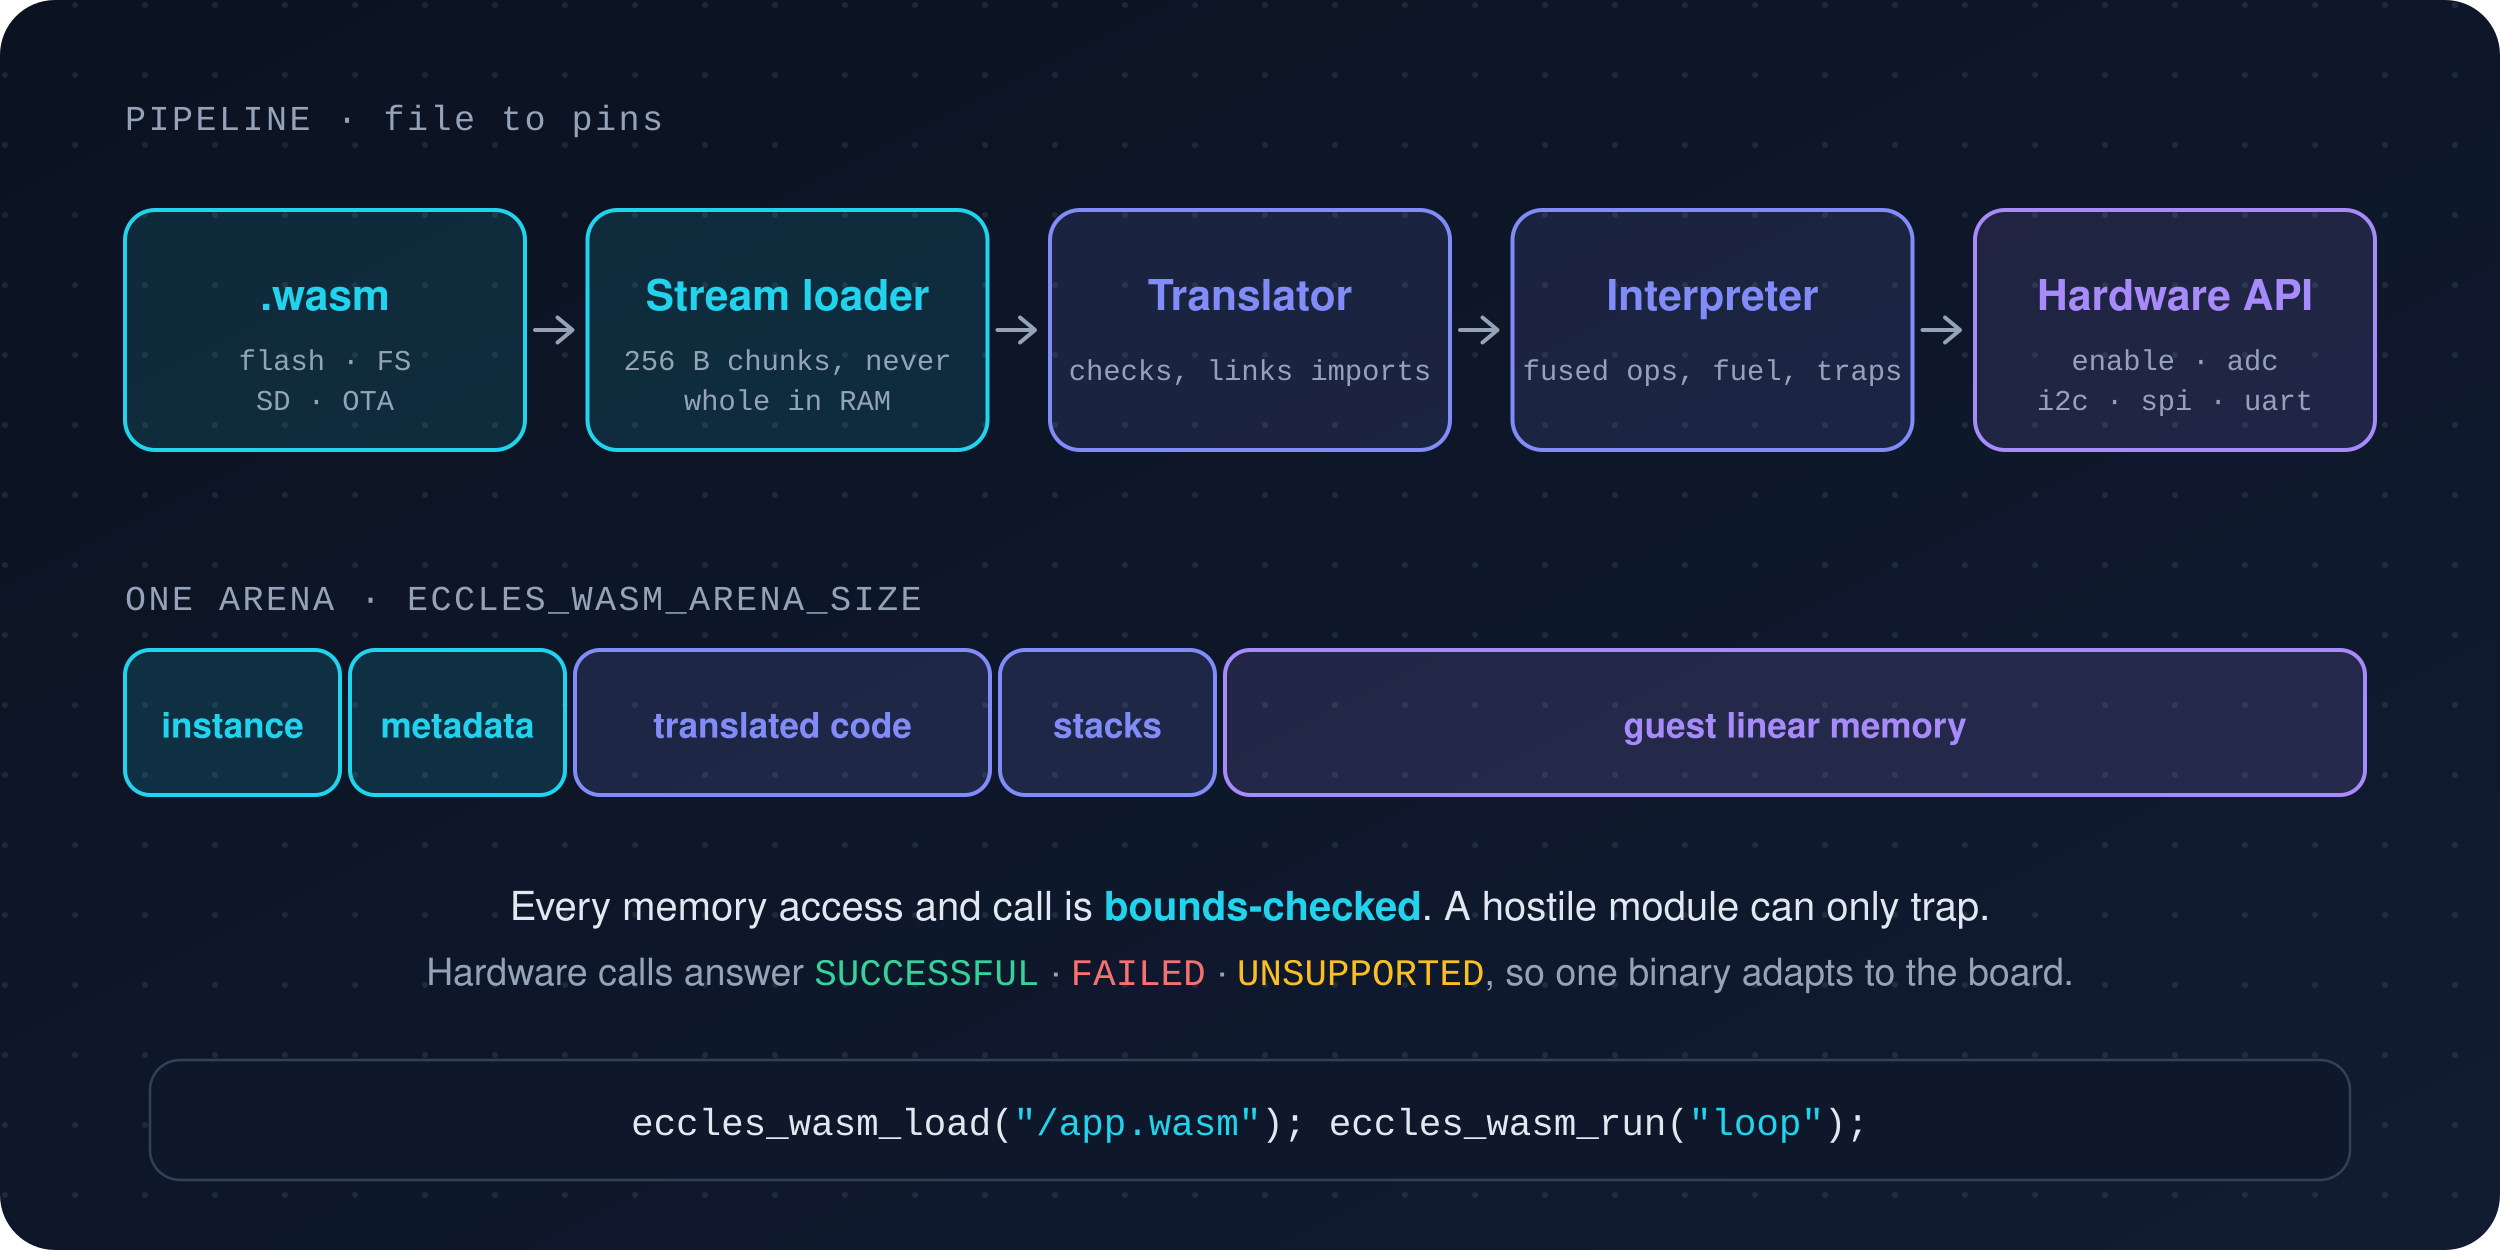
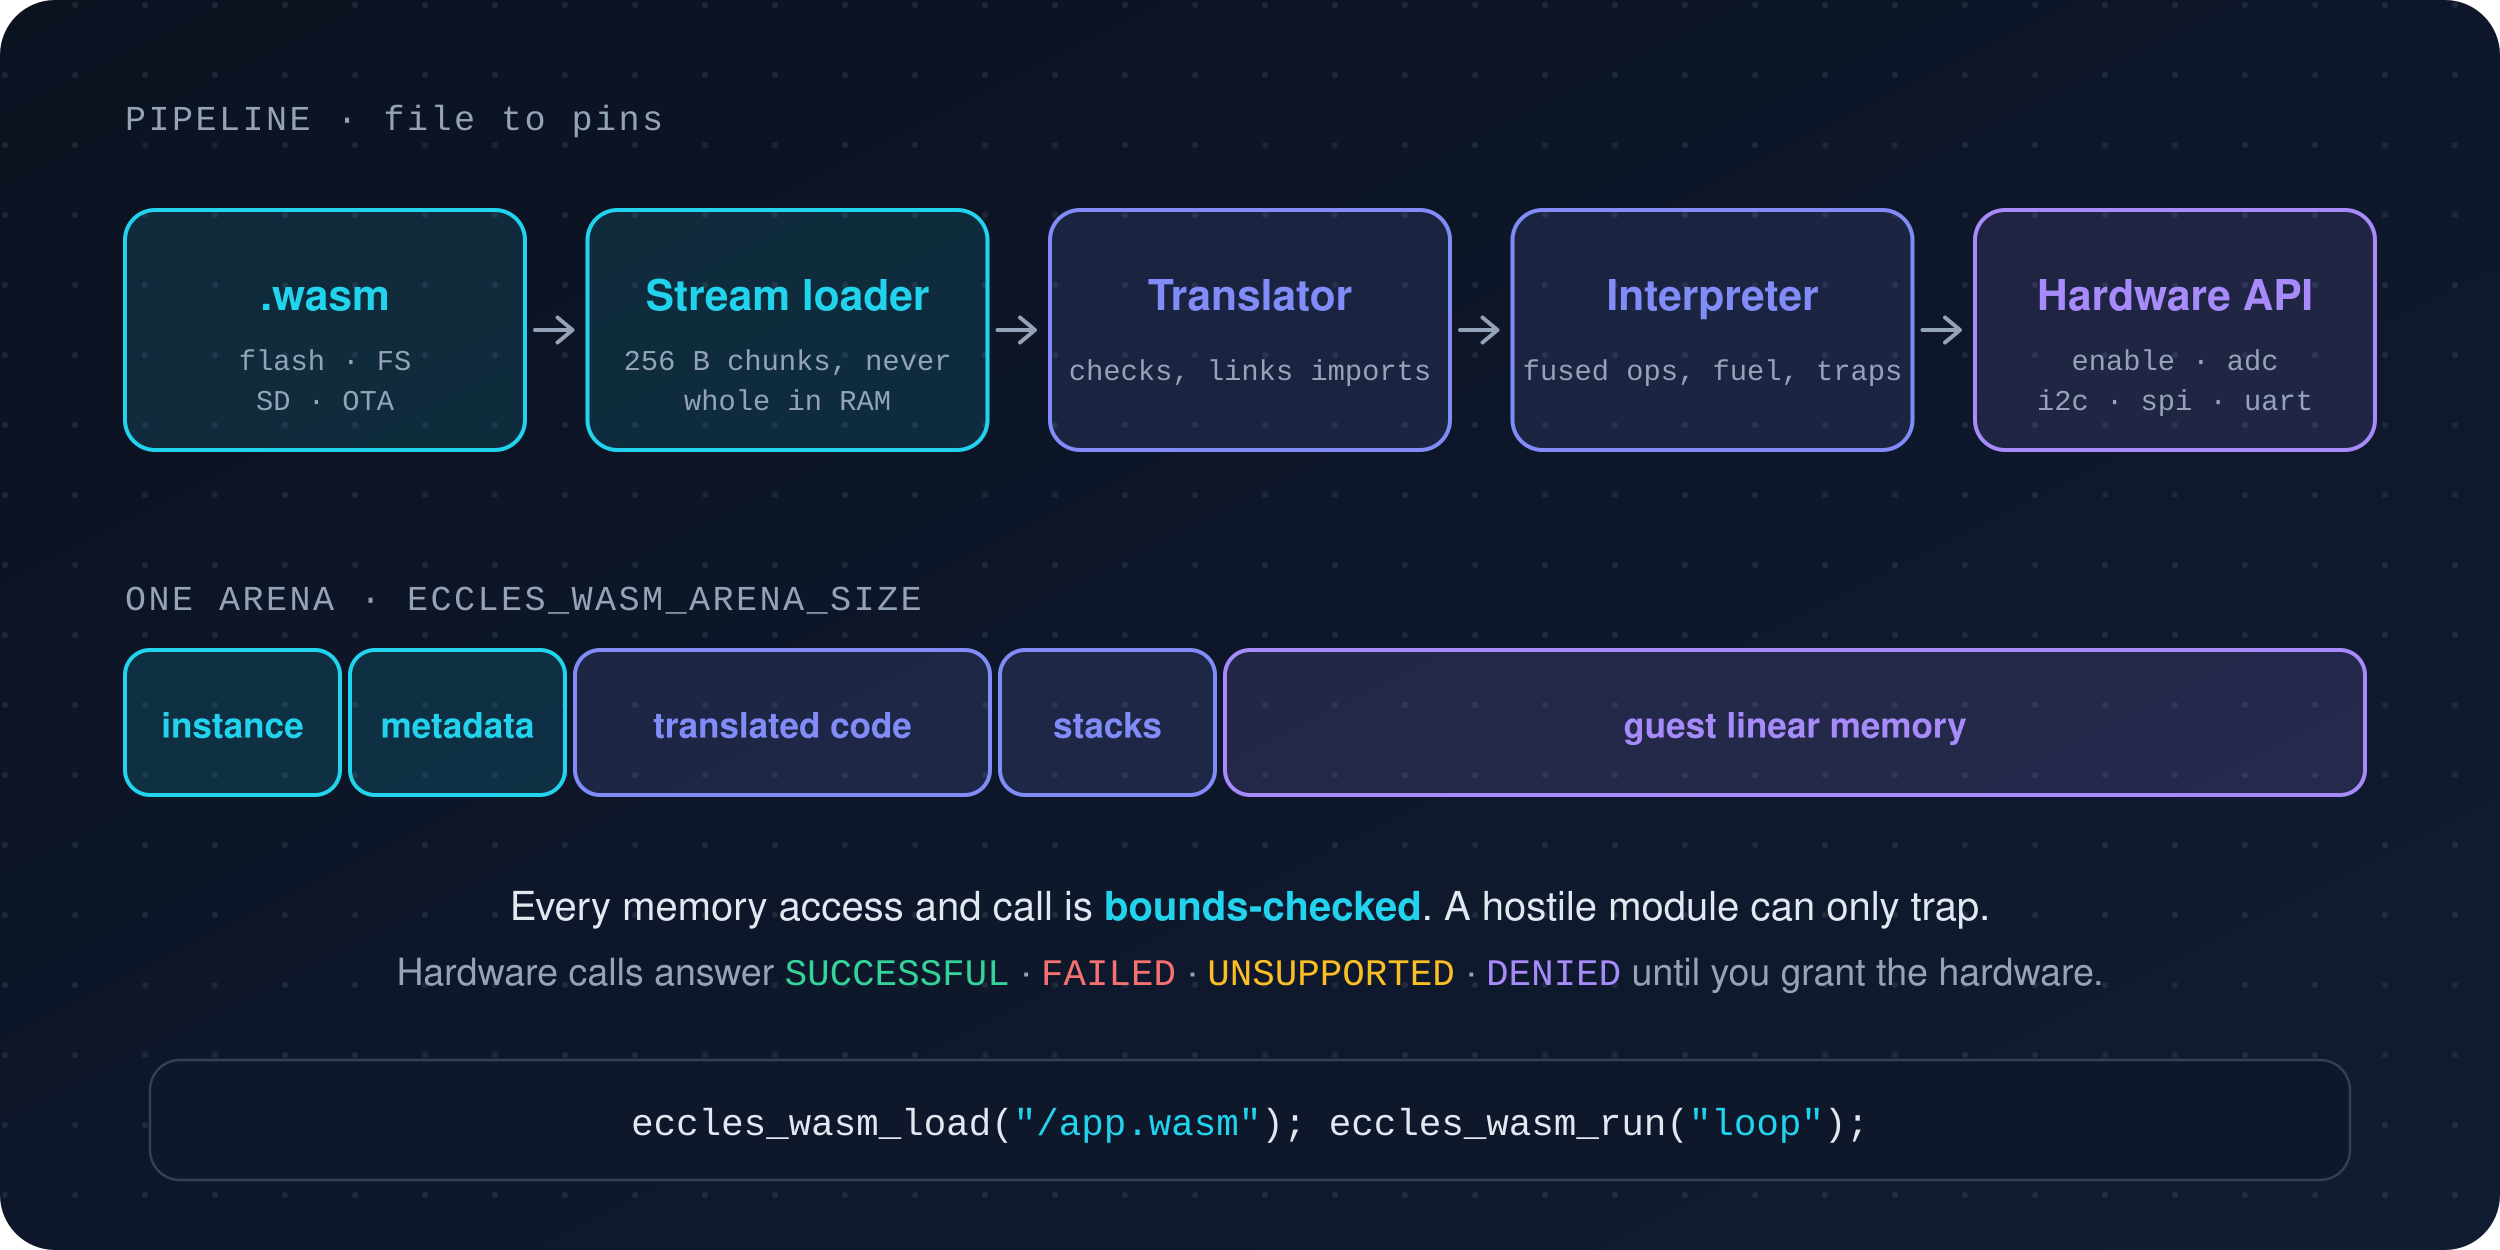
<svg xmlns="http://www.w3.org/2000/svg" viewBox="0 0 1000 500" width="1000" height="500" role="img" aria-labelledby="ht hd">
  <style>.t{font-family:-apple-system,BlinkMacSystemFont,'Segoe UI',Helvetica,Arial,sans-serif} .m{font-family:SFMono-Regular,Consolas,'Liberation Mono',Menlo,monospace}</style>
  <defs>
    <linearGradient id="bgh" x1="0" y1="0" x2="1" y2="1">
      <stop offset="0" stop-color="#0b1220" />
      <stop offset="1" stop-color="#111c33" />
    </linearGradient>
    <linearGradient id="ach" x1="0" y1="0" x2="1" y2="0">
      <stop offset="0" stop-color="#22d3ee" />
      <stop offset="1" stop-color="#a78bfa" />
    </linearGradient>
    <radialGradient id="gvh" cx="0.5" cy="0.5" r="0.5">
      <stop offset="0" stop-color="#a78bfa" stop-opacity=".28" />
      <stop offset="1" stop-color="#a78bfa" stop-opacity="0" />
    </radialGradient>
    <radialGradient id="gch" cx="0.5" cy="0.5" r="0.5">
      <stop offset="0" stop-color="#22d3ee" stop-opacity=".22" />
      <stop offset="1" stop-color="#22d3ee" stop-opacity="0" />
    </radialGradient>
    <pattern id="dotsh" width="28" height="28" patternUnits="userSpaceOnUse">
      <circle cx="2" cy="2" r="1.2" fill="#94a3b8" opacity=".14" />
    </pattern>
  </defs>
  <rect width="1000" height="500" rx="22" fill="url(#bgh)" />
  <rect width="1000" height="500" rx="22" fill="url(#dotsh)" />
  <text x="50" y="52" class="m" font-size="14" fill="#94a3b8" letter-spacing="1">PIPELINE  ·  file to pins</text>
  <rect x="50" y="84" width="160" height="96" rx="12" fill="#22d3ee" fill-opacity=".12" stroke="#22d3ee" stroke-width="1.6" />
  <text x="130.0" y="124" text-anchor="middle" class="t" font-size="17" font-weight="700" fill="#22d3ee">.wasm</text>
  <text x="130.0" y="148" text-anchor="middle" class="m" font-size="11.5" fill="#94a3b8">flash · FS</text>
  <text x="130.0" y="164" text-anchor="middle" class="m" font-size="11.5" fill="#94a3b8">SD · OTA</text>
  <path d="M214 132 h15 m-6 -5 l6 5 l-6 5" fill="none" stroke="#94a3b8" stroke-width="1.6" stroke-linecap="round" stroke-linejoin="round" />
  <rect x="235" y="84" width="160" height="96" rx="12" fill="#22d3ee" fill-opacity=".12" stroke="#22d3ee" stroke-width="1.6" />
  <text x="315.0" y="124" text-anchor="middle" class="t" font-size="17" font-weight="700" fill="#22d3ee">Stream loader</text>
  <text x="315.0" y="148" text-anchor="middle" class="m" font-size="11.5" fill="#94a3b8">256 B chunks, never</text>
  <text x="315.0" y="164" text-anchor="middle" class="m" font-size="11.5" fill="#94a3b8">whole in RAM</text>
  <path d="M399 132 h15 m-6 -5 l6 5 l-6 5" fill="none" stroke="#94a3b8" stroke-width="1.6" stroke-linecap="round" stroke-linejoin="round" />
  <rect x="420" y="84" width="160" height="96" rx="12" fill="#818cf8" fill-opacity=".12" stroke="#818cf8" stroke-width="1.6" />
  <text x="500.0" y="124" text-anchor="middle" class="t" font-size="17" font-weight="700" fill="#818cf8">Translator</text>
  <text x="500.0" y="152" text-anchor="middle" class="m" font-size="11.5" fill="#94a3b8">checks, links imports</text>
  <path d="M584 132 h15 m-6 -5 l6 5 l-6 5" fill="none" stroke="#94a3b8" stroke-width="1.6" stroke-linecap="round" stroke-linejoin="round" />
  <rect x="605" y="84" width="160" height="96" rx="12" fill="#818cf8" fill-opacity=".12" stroke="#818cf8" stroke-width="1.6" />
  <text x="685.0" y="124" text-anchor="middle" class="t" font-size="17" font-weight="700" fill="#818cf8">Interpreter</text>
  <text x="685.0" y="152" text-anchor="middle" class="m" font-size="11.5" fill="#94a3b8">fused ops, fuel, traps</text>
  <path d="M769 132 h15 m-6 -5 l6 5 l-6 5" fill="none" stroke="#94a3b8" stroke-width="1.6" stroke-linecap="round" stroke-linejoin="round" />
  <rect x="790" y="84" width="160" height="96" rx="12" fill="#a78bfa" fill-opacity=".12" stroke="#a78bfa" stroke-width="1.6" />
  <text x="870.0" y="124" text-anchor="middle" class="t" font-size="17" font-weight="700" fill="#a78bfa">Hardware API</text>
  <text x="870.0" y="148" text-anchor="middle" class="m" font-size="11.5" fill="#94a3b8">enable · adc</text>
  <text x="870.0" y="164" text-anchor="middle" class="m" font-size="11.5" fill="#94a3b8">i2c · spi · uart</text>
  <text x="50" y="244" class="m" font-size="14" fill="#94a3b8" letter-spacing="1">ONE ARENA  ·  ECCLES_WASM_ARENA_SIZE</text>
  <rect x="50" y="260" width="86" height="58" rx="10" fill="#22d3ee" fill-opacity=".14" stroke="#22d3ee" stroke-width="1.6" />
  <text x="93.0" y="295" text-anchor="middle" class="t" font-size="14" font-weight="700" fill="#22d3ee">instance</text>
  <rect x="140" y="260" width="86" height="58" rx="10" fill="#22d3ee" fill-opacity=".14" stroke="#22d3ee" stroke-width="1.6" />
  <text x="183.0" y="295" text-anchor="middle" class="t" font-size="14" font-weight="700" fill="#22d3ee">metadata</text>
  <rect x="230" y="260" width="166" height="58" rx="10" fill="#818cf8" fill-opacity=".14" stroke="#818cf8" stroke-width="1.6" />
  <text x="313.0" y="295" text-anchor="middle" class="t" font-size="14" font-weight="700" fill="#818cf8">translated code</text>
  <rect x="400" y="260" width="86" height="58" rx="10" fill="#818cf8" fill-opacity=".14" stroke="#818cf8" stroke-width="1.6" />
  <text x="443.0" y="295" text-anchor="middle" class="t" font-size="14" font-weight="700" fill="#818cf8">stacks</text>
  <rect x="490" y="260" width="456" height="58" rx="10" fill="#a78bfa" fill-opacity=".14" stroke="#a78bfa" stroke-width="1.6" />
  <text x="718.0" y="295" text-anchor="middle" class="t" font-size="14" font-weight="700" fill="#a78bfa">guest linear memory</text>
  <text x="500" y="368" text-anchor="middle" class="t" font-size="16" fill="#e2e8f0">Every memory access and call is <tspan font-weight="700" fill="#22d3ee">bounds-checked</tspan>. A hostile module can only trap.</text>
-   <text x="500" y="394" text-anchor="middle" class="t" font-size="15" fill="#94a3b8">Hardware calls answer <tspan class="m" fill="#34d399">SUCCESSFUL</tspan> · <tspan class="m" fill="#f87171">FAILED</tspan> · <tspan class="m" fill="#fbbf24">UNSUPPORTED</tspan>, so one binary adapts to the board.</text>
+   <text x="500" y="394" text-anchor="middle" class="t" font-size="15" fill="#94a3b8">Hardware calls answer <tspan class="m" fill="#34d399">SUCCESSFUL</tspan> · <tspan class="m" fill="#f87171">FAILED</tspan> · <tspan class="m" fill="#fbbf24">UNSUPPORTED</tspan> · <tspan class="m" fill="#a78bfa">DENIED</tspan> until you grant the hardware.</text>
  <rect x="60" y="424" width="880" height="48" rx="12" fill="#0f172a" stroke="#334155" />
  <text x="500" y="454" text-anchor="middle" class="m" font-size="15" fill="#e2e8f0">eccles_wasm_load(<tspan fill="#22d3ee">"/app.wasm"</tspan>);  eccles_wasm_run(<tspan fill="#22d3ee">"loop"</tspan>);</text>
</svg>
